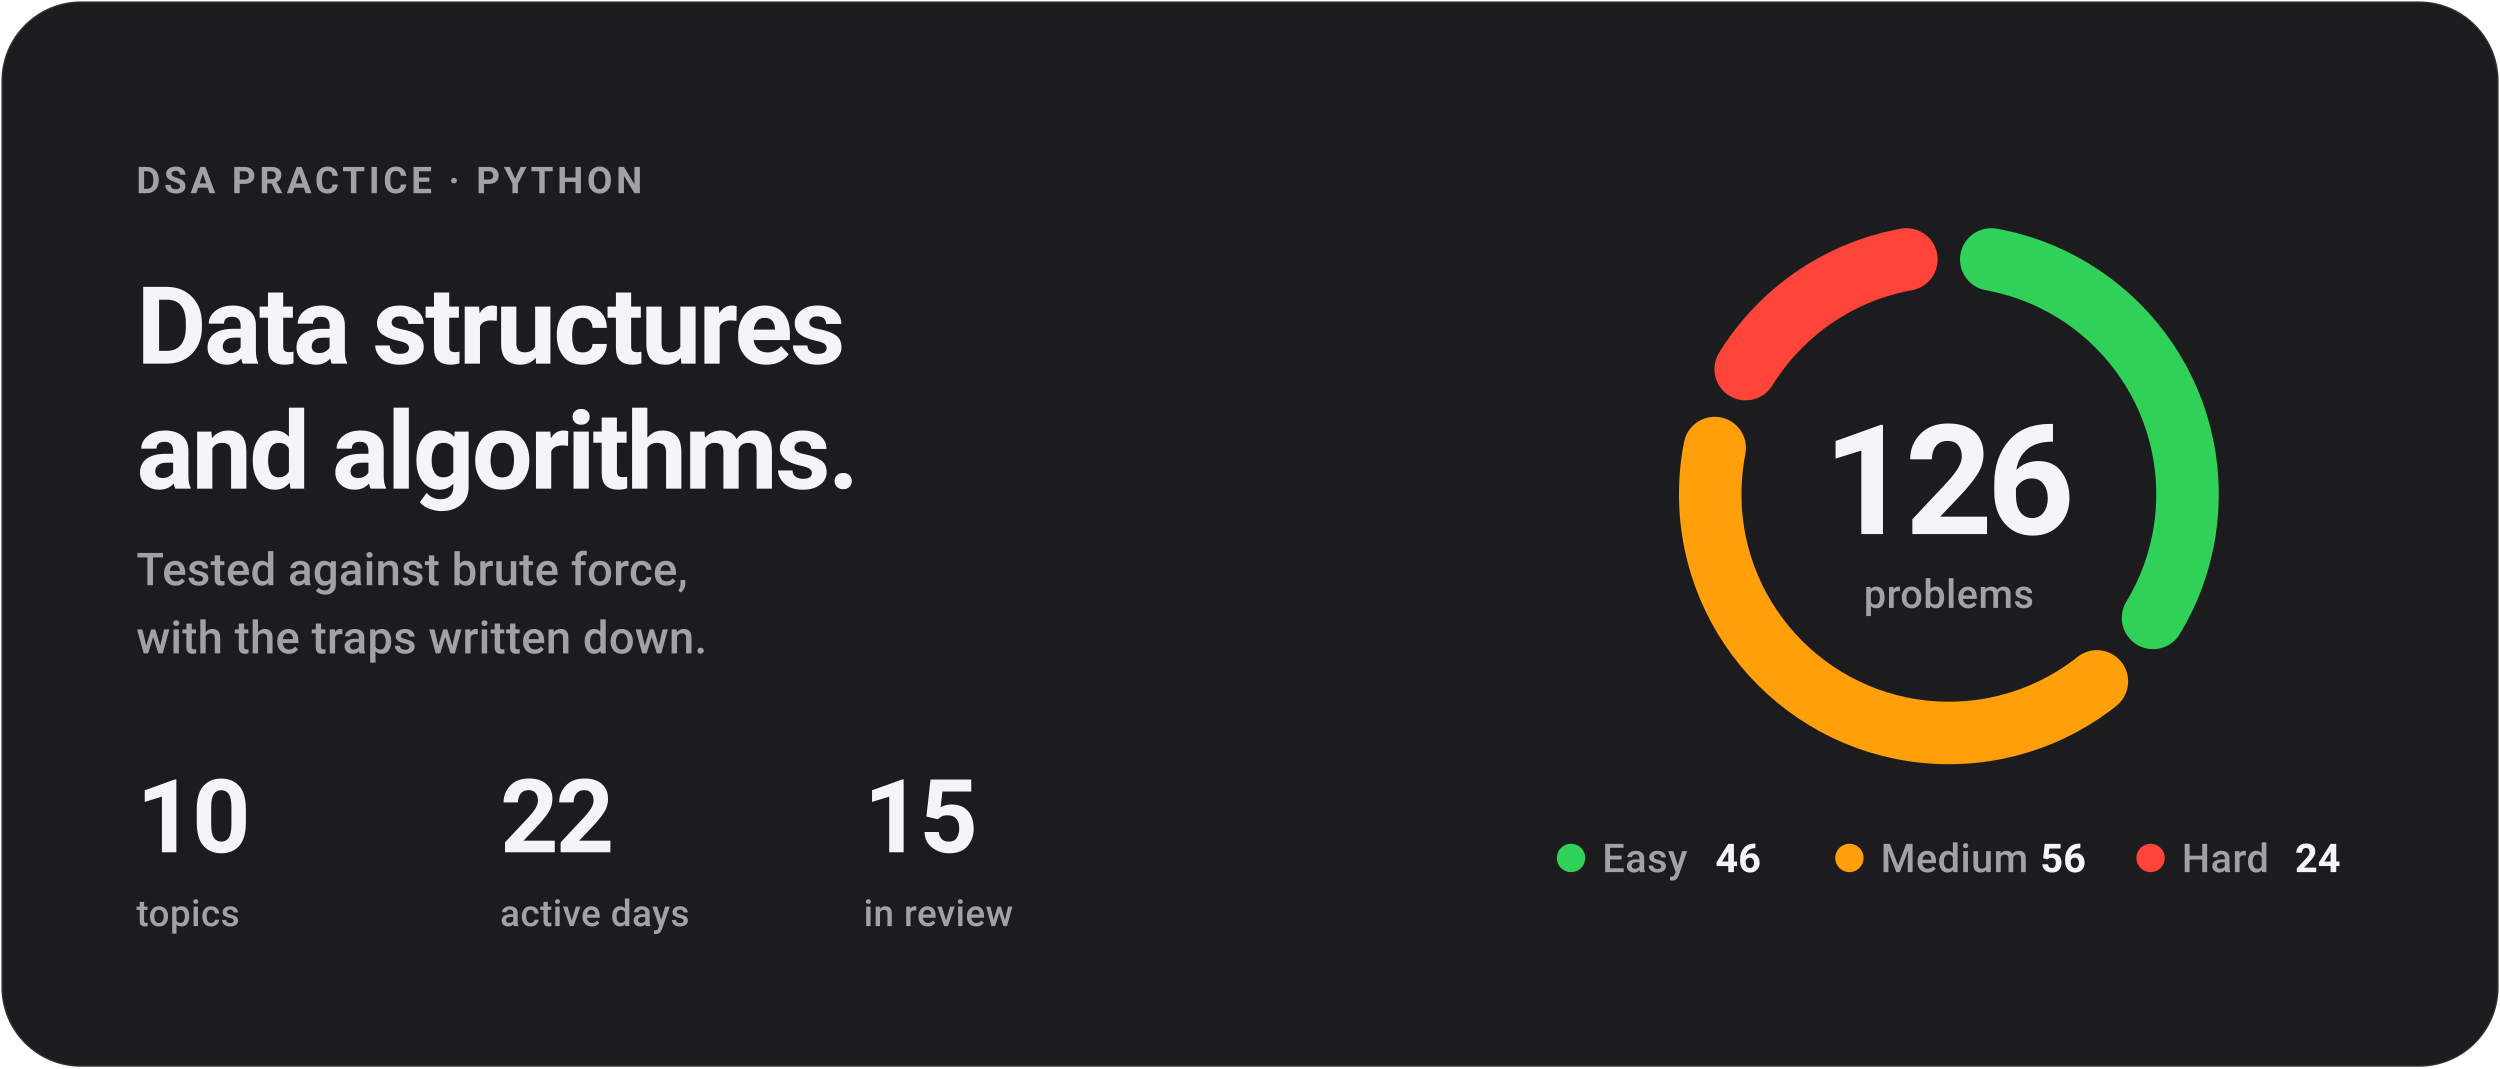
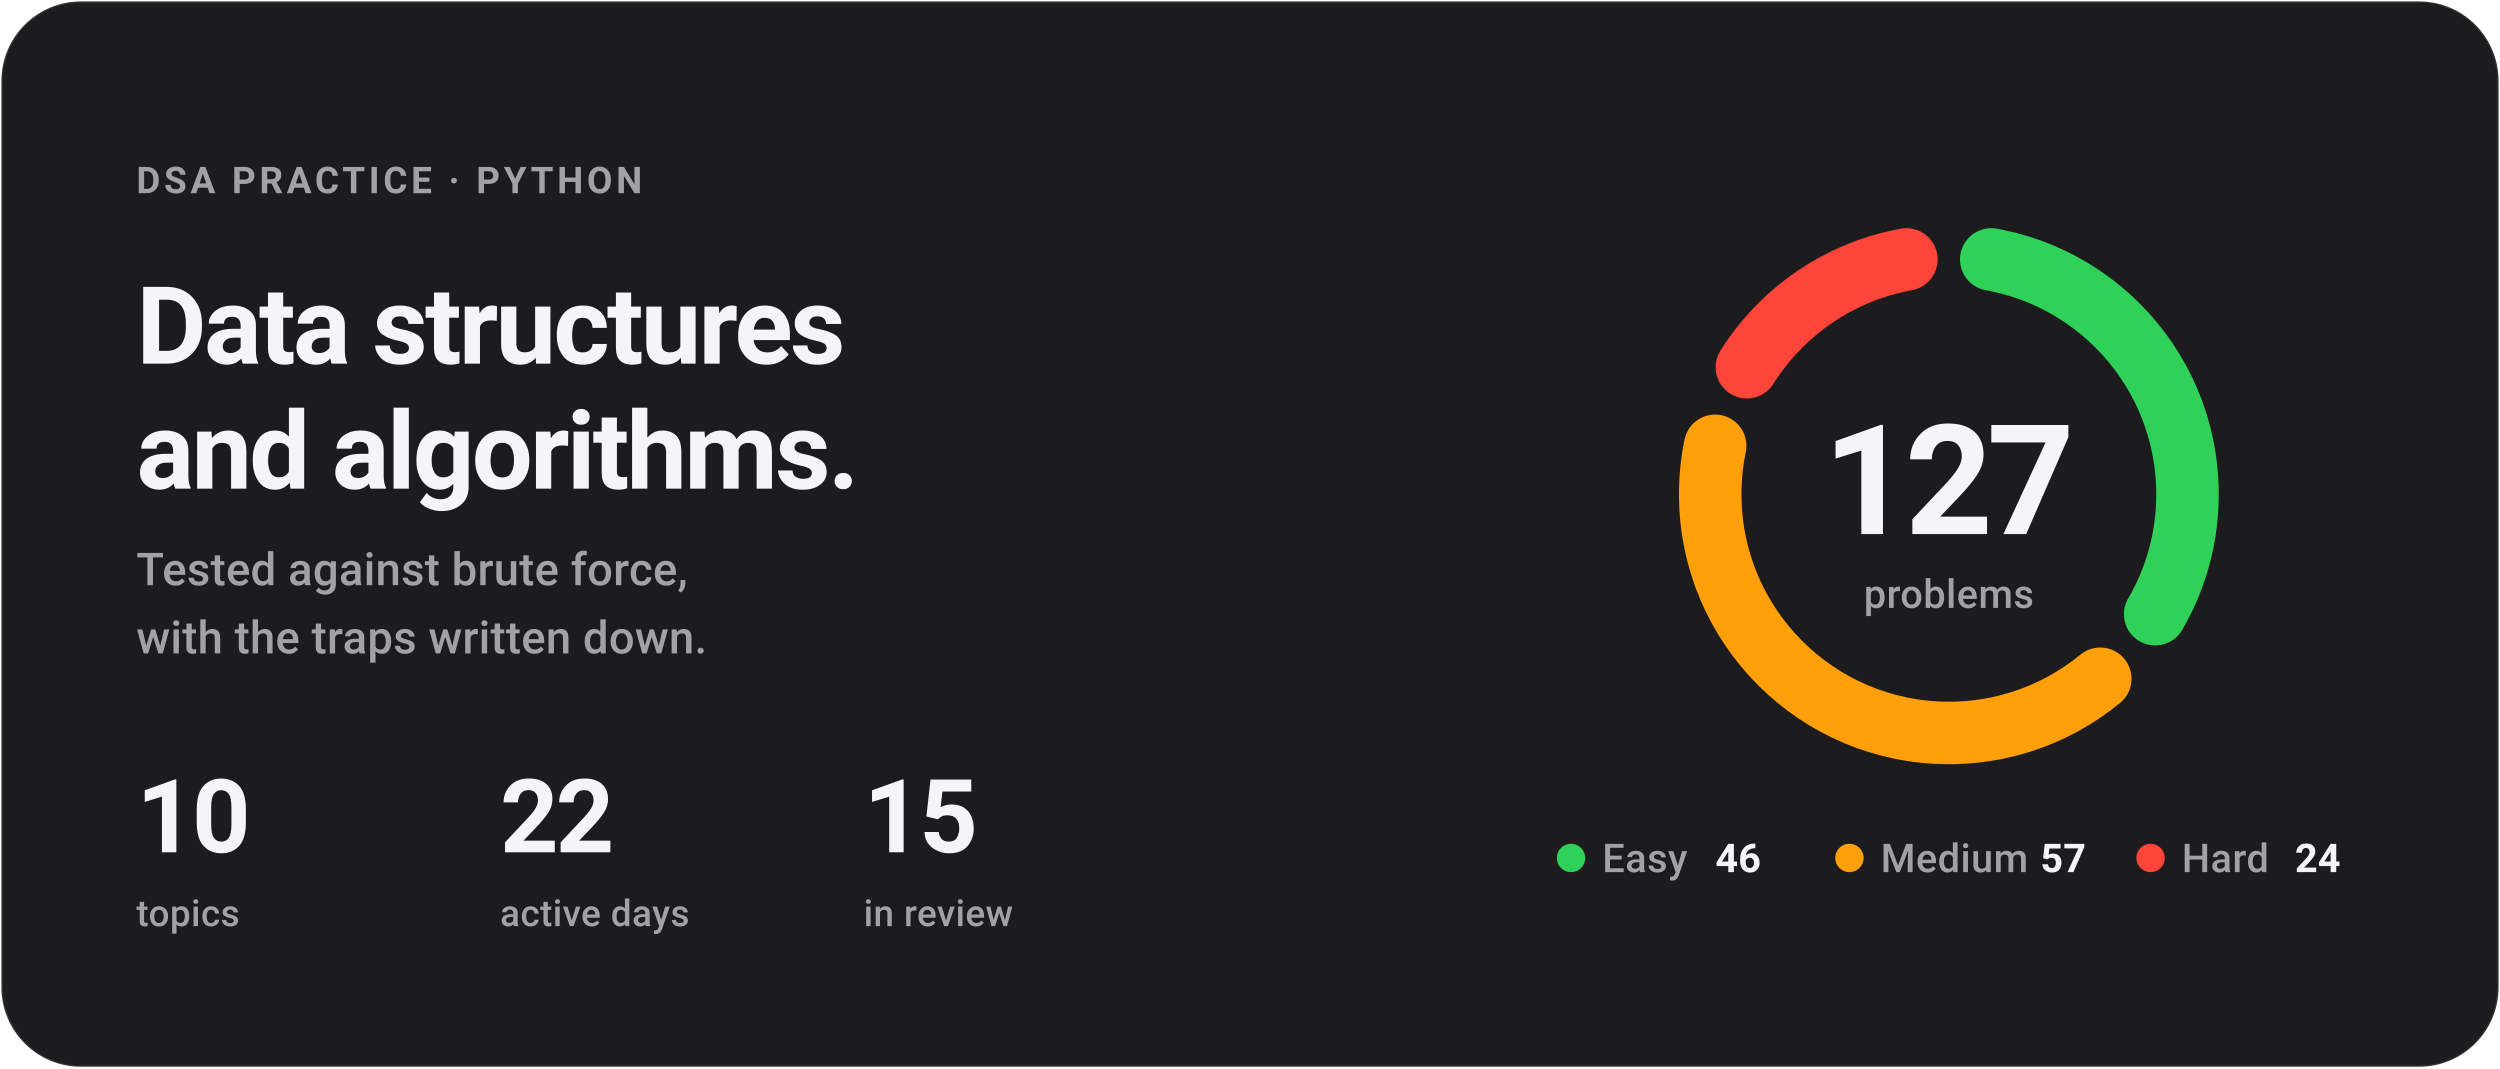
<svg xmlns="http://www.w3.org/2000/svg" width="880" height="376" viewBox="0 0 880 376" role="img" aria-labelledby="t d">
  <defs>
    <style>
text { font-family: -apple-system, BlinkMacSystemFont, "SF Pro Display", "SF Pro Text", "Segoe UI Variable Display", "Segoe UI", system-ui, Roboto, Helvetica, Arial, sans-serif; }
.num { font-variant-numeric: tabular-nums; }
@keyframes grow { from { transform: scaleX(0); } to { transform: scaleX(1); } }
@keyframes rise { from { transform: scaleY(0); } to { transform: scaleY(1); } }
@keyframes pop { from { opacity: 0; transform: scale(.92); } to { opacity: 1; transform: scale(1); } }
@keyframes fade { from { opacity: 0; transform: translateY(6px); } to { opacity: 1; transform: translateY(0); } }
.grow { transform-box: fill-box; transform-origin: 0% 50%; animation: grow .8s cubic-bezier(.22,1,.36,1) both; }
.rise { transform-box: fill-box; transform-origin: 50% 100%; animation: rise .8s cubic-bezier(.22,1,.36,1) both; }
.pop { transform-box: fill-box; transform-origin: 50% 50%; animation: pop .8s cubic-bezier(.22,1,.36,1) both; }
.fade { animation: fade .7s cubic-bezier(.22,1,.36,1) both; }
@media (prefers-reduced-motion: reduce) { .grow, .rise, .pop { transform-box: fill-box; transform-origin: 50% 50%; animation: pop .8s cubic-bezier(.22,1,.36,1) both; }
.fade { animation: none; } }
</style>
    <linearGradient id="acc" x1="0" y1="0" x2="1" y2="0">
      <stop offset="0" stop-color="#0A84FF" />
      <stop offset="1" stop-color="#64D2FF" />
    </linearGradient>
    <linearGradient id="accv" x1="0" y1="1" x2="0" y2="0">
      <stop offset="0" stop-color="#0A84FF" />
      <stop offset="1" stop-color="#64D2FF" />
    </linearGradient>
  </defs>
  <rect x="0.5" y="0.5" width="879" height="375" rx="28" fill="#1C1C1E" stroke="rgba(255,255,255,0.10)" />
  <text x="48" y="68" font-size="13" font-weight="600" fill="#A1A1A6" text-anchor="start" letter-spacing="0.1em">DSA PRACTICE  ·  PYTHON</text>
  <text x="48" y="128" font-size="38" font-weight="700" fill="#F5F5F7" text-anchor="start" letter-spacing="-0.025em" class="fade" style="animation-delay:0ms">Data structures</text>
  <text x="48" y="172" font-size="38" font-weight="700" fill="#F5F5F7" text-anchor="start" letter-spacing="-0.025em" class="fade" style="animation-delay:40ms">and algorithms.</text>
  <text x="48" y="206" font-size="16" font-weight="500" fill="#A1A1A6" text-anchor="start" letter-spacing="0.005em" class="fade" style="animation-delay:80ms">Tested against brute force,</text>
  <text x="48" y="230" font-size="16" font-weight="500" fill="#A1A1A6" text-anchor="start" letter-spacing="0.005em" class="fade" style="animation-delay:100ms">with the traps written down.</text>
  <text x="48" y="300" font-size="36" font-weight="650" fill="#F5F5F7" text-anchor="start" letter-spacing="-0.03em" class="num fade" style="animation-delay:140ms">10</text>
  <text x="48" y="326" font-size="13" font-weight="500" fill="#A1A1A6" text-anchor="start" letter-spacing="0.01em" class="fade" style="animation-delay:160ms">topics</text>
  <text x="176" y="300" font-size="36" font-weight="650" fill="#F5F5F7" text-anchor="start" letter-spacing="-0.03em" class="num fade" style="animation-delay:200ms">22</text>
  <text x="176" y="326" font-size="13" font-weight="500" fill="#A1A1A6" text-anchor="start" letter-spacing="0.01em" class="fade" style="animation-delay:220ms">active days</text>
  <text x="304" y="300" font-size="36" font-weight="650" fill="#F5F5F7" text-anchor="start" letter-spacing="-0.03em" class="num fade" style="animation-delay:260ms">15</text>
  <text x="304" y="326" font-size="13" font-weight="500" fill="#A1A1A6" text-anchor="start" letter-spacing="0.01em" class="fade" style="animation-delay:280ms">in review</text>
  <g class="pop" style="animation-delay:80ms">
-     <circle cx="686" cy="174" r="84" fill="none" stroke="#30D158" stroke-width="22" stroke-linecap="round" stroke-dasharray="162.68 527.79" stroke-dashoffset="-15.00" transform="rotate(-90 686 174)" />
-     <circle cx="686" cy="174" r="84" fill="none" stroke="#FF9F0A" stroke-width="22" stroke-linecap="round" stroke-dasharray="204.57 527.79" stroke-dashoffset="-207.68" transform="rotate(-90 686 174)" />
-     <circle cx="686" cy="174" r="84" fill="none" stroke="#FF453A" stroke-width="22" stroke-linecap="round" stroke-dasharray="70.53 527.79" stroke-dashoffset="-442.26" transform="rotate(-90 686 174)" />
+     <circle cx="686" cy="174" r="84" fill="none" stroke="#30D158" stroke-width="22" stroke-linecap="round" stroke-dasharray="161.17 527.79" stroke-dashoffset="-15.00" transform="rotate(-90 686 174)" />
+     <circle cx="686" cy="174" r="84" fill="none" stroke="#FF9F0A" stroke-width="22" stroke-linecap="round" stroke-dasharray="206.88 527.79" stroke-dashoffset="-206.17" transform="rotate(-90 686 174)" />
+     <circle cx="686" cy="174" r="84" fill="none" stroke="#FF453A" stroke-width="22" stroke-linecap="round" stroke-dasharray="69.74 527.79" stroke-dashoffset="-443.05" transform="rotate(-90 686 174)" />
  </g>
-   <text x="686" y="188" font-size="54" font-weight="700" fill="#F5F5F7" text-anchor="middle" letter-spacing="-0.04em" class="num fade" style="animation-delay:0ms">126</text>
+   <text x="686" y="188" font-size="54" font-weight="700" fill="#F5F5F7" text-anchor="middle" letter-spacing="-0.04em" class="num fade" style="animation-delay:0ms">127</text>
  <text x="686" y="214" font-size="14" font-weight="500" fill="#A1A1A6" text-anchor="middle" letter-spacing="0.01em" class="fade" style="animation-delay:60ms">problems</text>
  <circle cx="553" cy="302" r="5" fill="#30D158" />
  <text x="564" y="307" font-size="14" font-weight="500" fill="#A1A1A6" text-anchor="start" letter-spacing="0.01em">Easy</text>
  <text x="603.8" y="307" font-size="14" font-weight="650" fill="#F5F5F7" text-anchor="start" letter-spacing="0.0em" class="num">46</text>
  <circle cx="651" cy="302" r="5" fill="#FF9F0A" />
  <text x="662" y="307" font-size="14" font-weight="500" fill="#A1A1A6" text-anchor="start" letter-spacing="0.01em">Medium</text>
-   <text x="718.2" y="307" font-size="14" font-weight="650" fill="#F5F5F7" text-anchor="start" letter-spacing="0.0em" class="num">56</text>
+   <text x="718.2" y="307" font-size="14" font-weight="650" fill="#F5F5F7" text-anchor="start" letter-spacing="0.0em" class="num">57</text>
  <circle cx="757" cy="302" r="5" fill="#FF453A" />
  <text x="768" y="307" font-size="14" font-weight="500" fill="#A1A1A6" text-anchor="start" letter-spacing="0.01em">Hard</text>
  <text x="807.8" y="307" font-size="14" font-weight="650" fill="#F5F5F7" text-anchor="start" letter-spacing="0.0em" class="num">24</text>
</svg>
